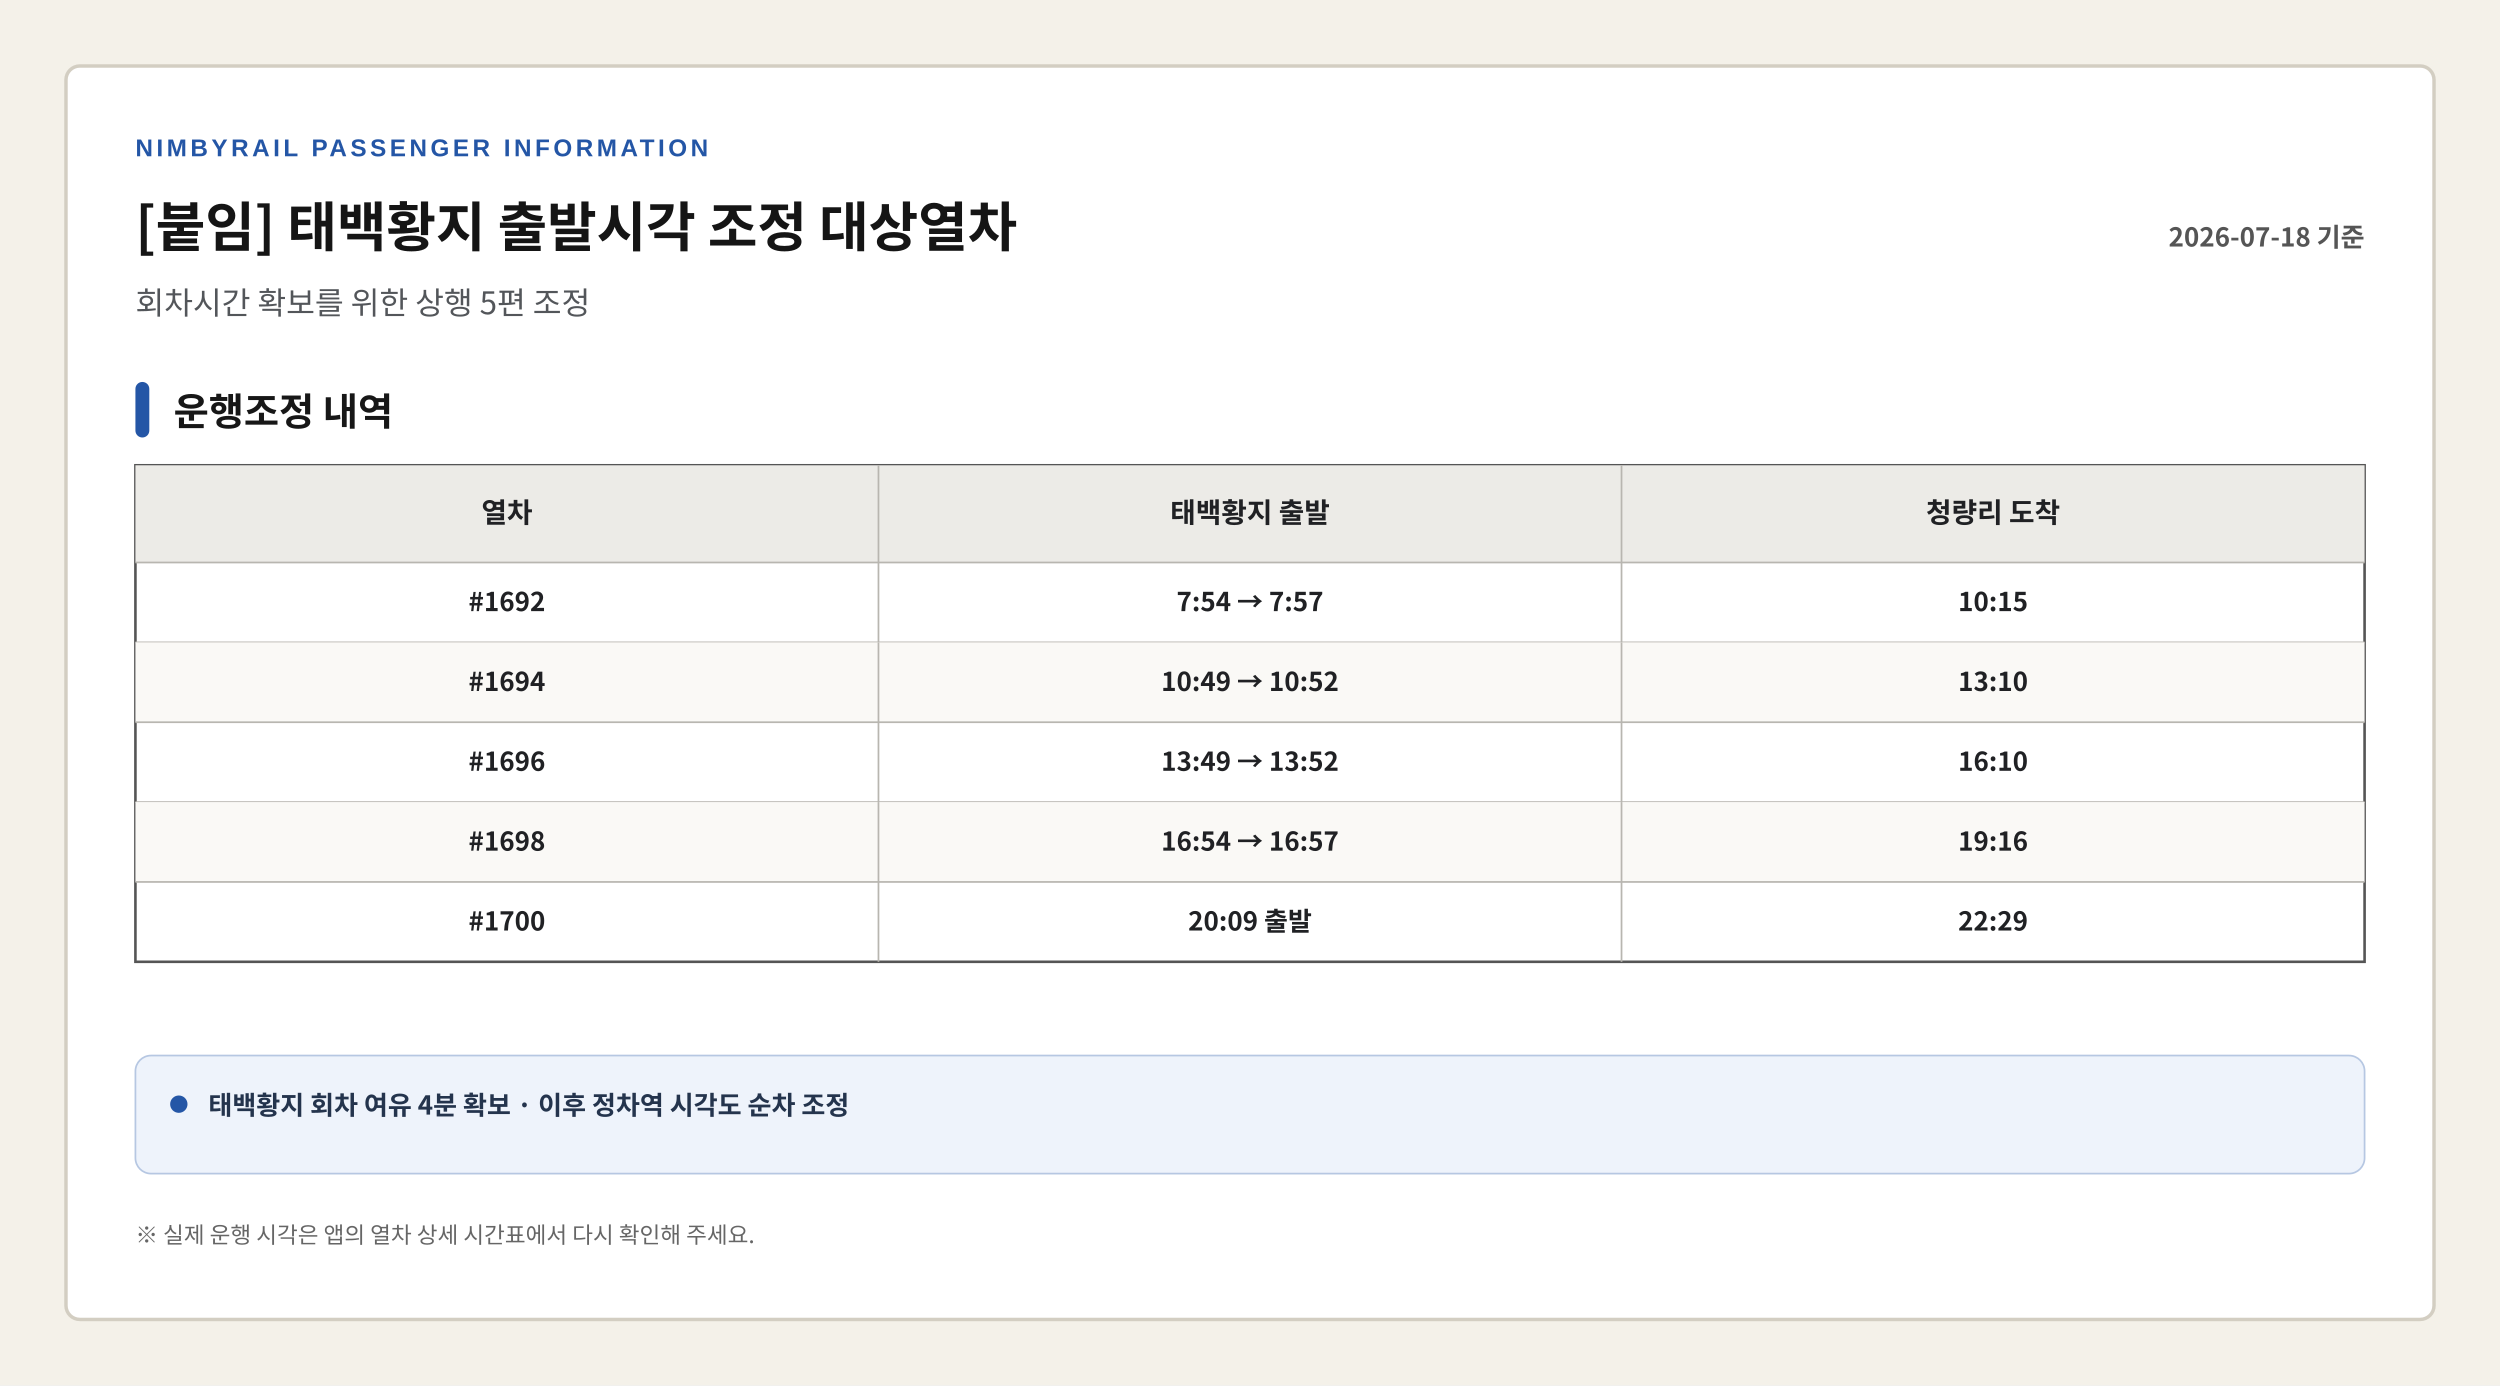
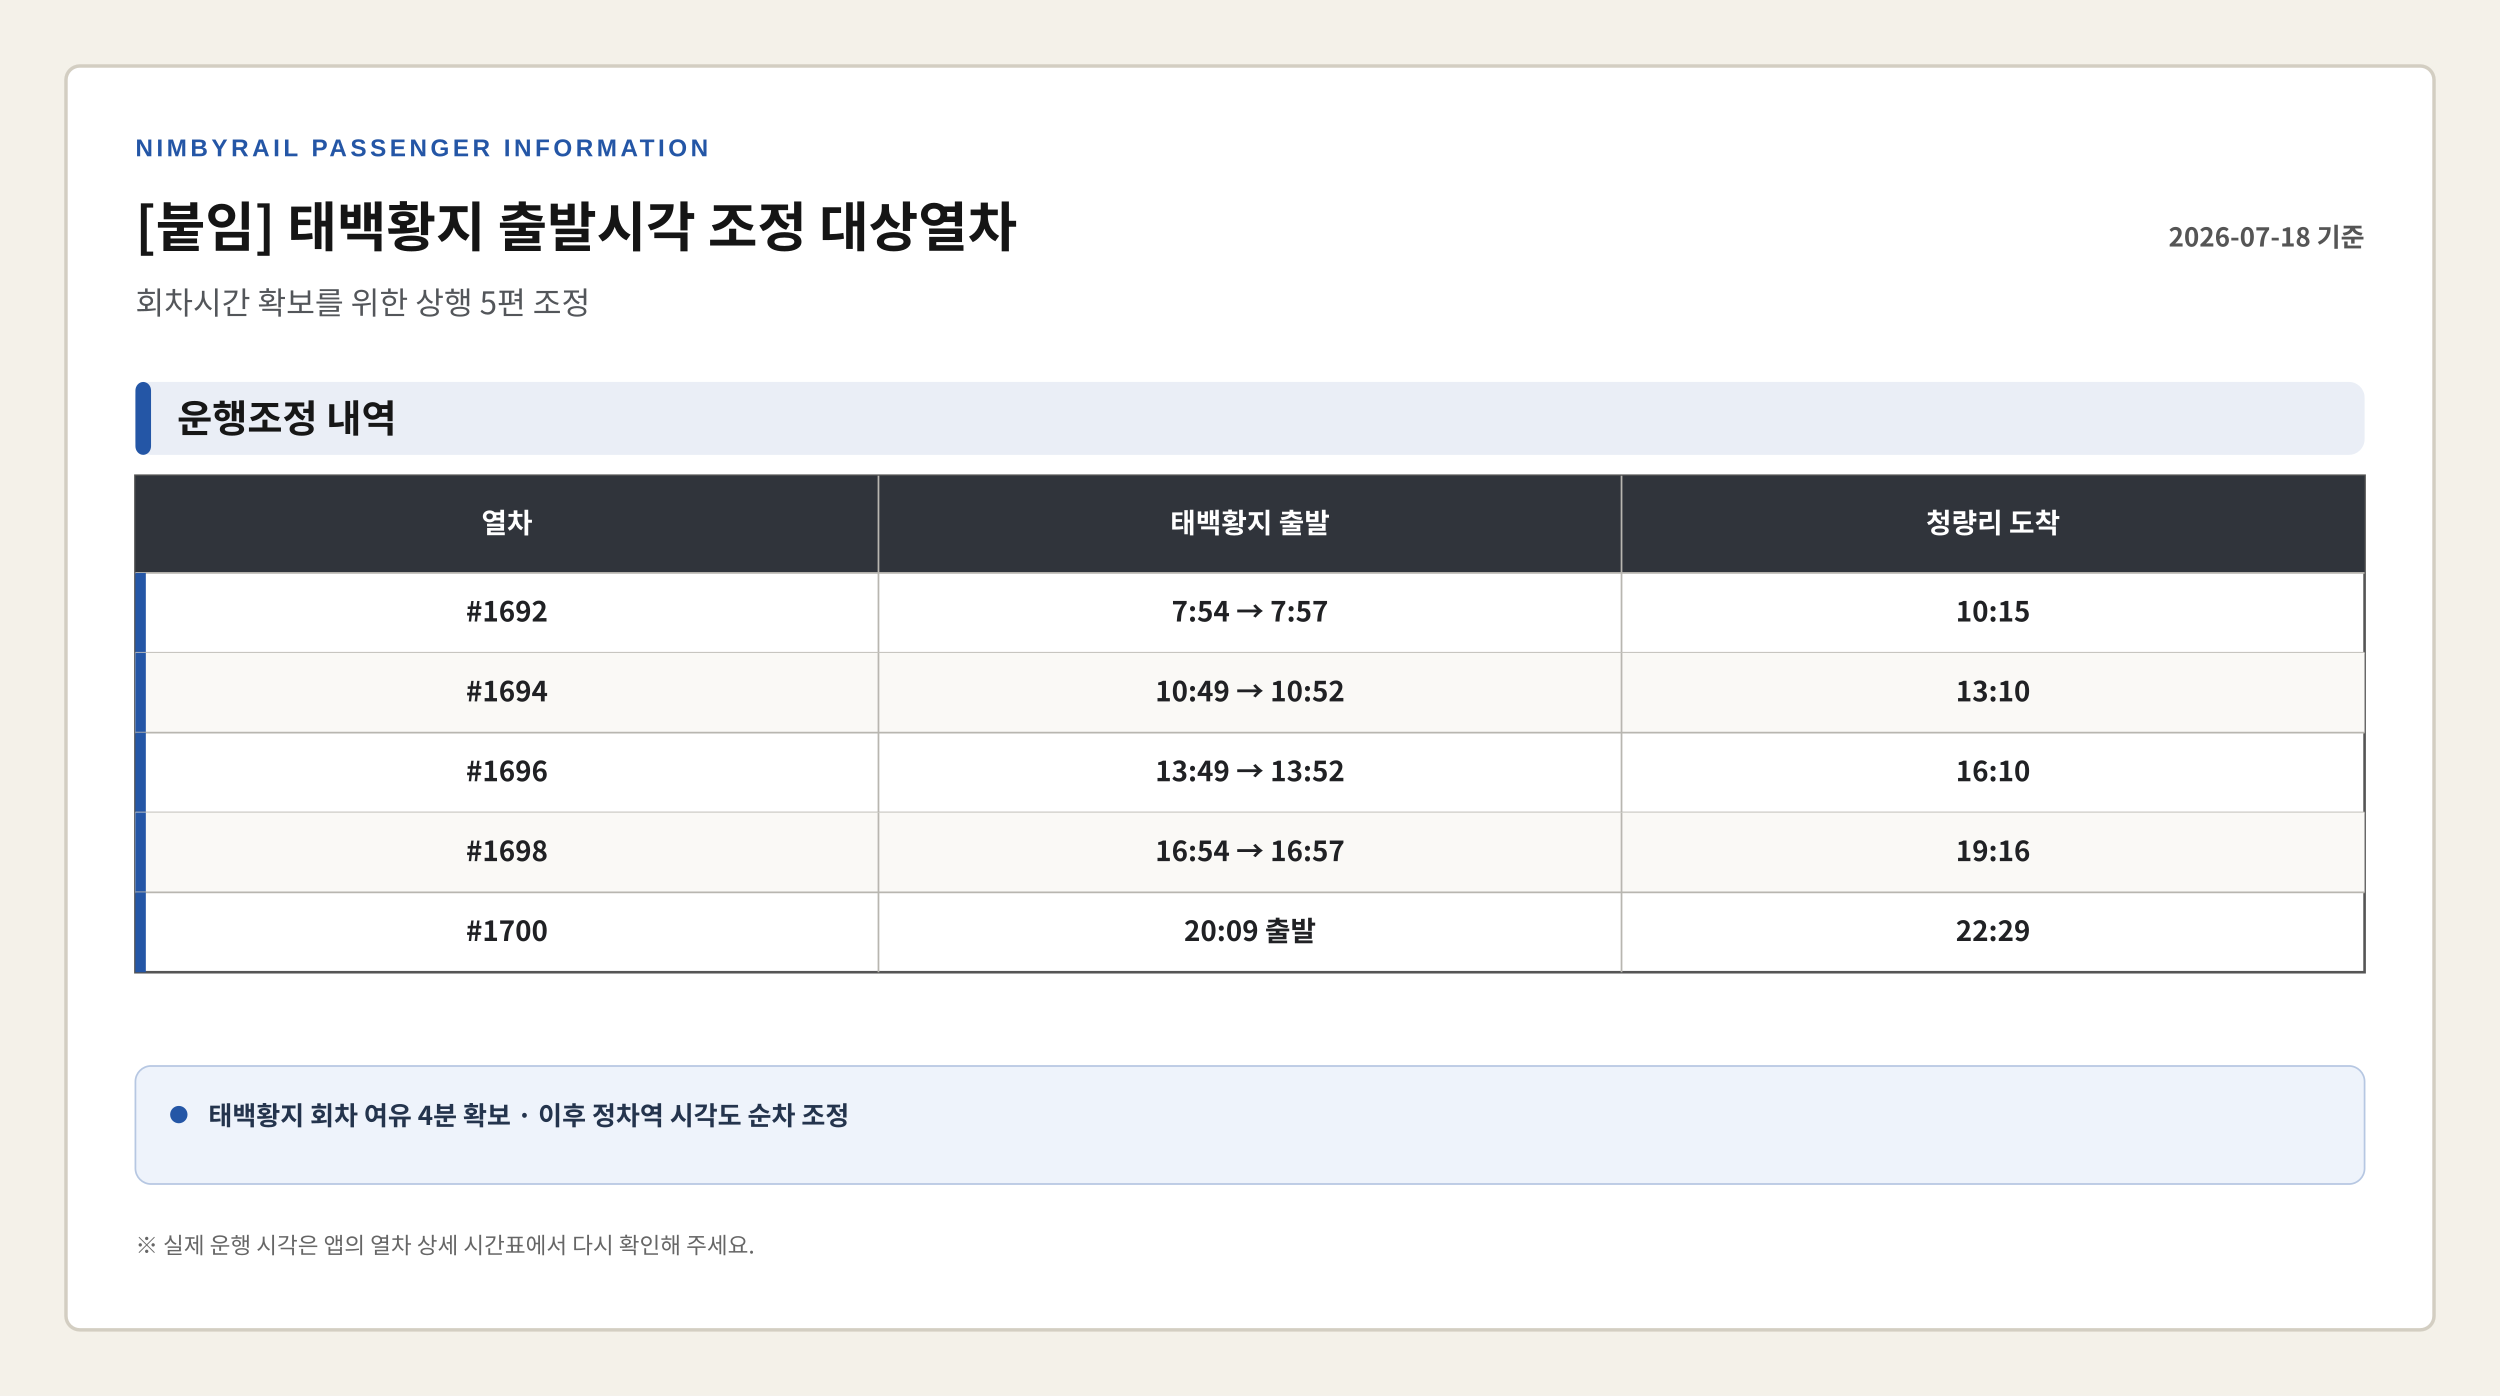
- <svg xmlns="http://www.w3.org/2000/svg" width="1440" height="798" viewBox="0 0 1440 798">
+ <svg xmlns="http://www.w3.org/2000/svg" width="1440" height="804" viewBox="0 0 1440 804">
  <style>
    .brand{font:700 14px Arial,sans-serif;letter-spacing:2px;fill:#2456a6}
    .title{font:800 31px 'Apple SD Gothic Neo','Noto Sans CJK KR',sans-serif;fill:#151515}
    .subtitle{font:500 18px 'Apple SD Gothic Neo','Noto Sans CJK KR',sans-serif;fill:#53565a}
    .date{font:600 15px 'Apple SD Gothic Neo','Noto Sans CJK KR',sans-serif;fill:#555}
    .section{font:800 22px 'Apple SD Gothic Neo','Noto Sans CJK KR',sans-serif;fill:#171717}
-     .th{font:800 16px 'Apple SD Gothic Neo','Noto Sans CJK KR',sans-serif;fill:#202124}
-     .td{font:600 15px 'Apple SD Gothic Neo','Noto Sans CJK KR',sans-serif;fill:#202124}
+     .th{font:850 16px 'Apple SD Gothic Neo','Noto Sans CJK KR',sans-serif}.headerText{fill:#fff}
+     .td{font:650 16px 'Apple SD Gothic Neo','Noto Sans CJK KR',sans-serif;fill:#202124}.gradeText{font-weight:850}
    .callout{font:650 15px 'Apple SD Gothic Neo','Noto Sans CJK KR',sans-serif;fill:#24344d}
    .foot{font:500 13px 'Apple SD Gothic Neo','Noto Sans CJK KR',sans-serif;fill:#666}
    .grid{stroke:#b8b6b0;stroke-width:1}
  </style>
-   <rect width="1440" height="798" fill="#f4f1e9" />
-   <rect x="38" y="38" width="1364" height="722" rx="8" fill="#fff" stroke="#d3cec2" stroke-width="2" />
+   <rect width="1440" height="804" fill="#f4f1e9" />
+   <rect x="38" y="38" width="1364" height="728" rx="8" fill="#fff" stroke="#d3cec2" stroke-width="2" />
  <text x="78" y="90" class="brand">NIMBYRAIL PASSENGER INFORMATION</text>
  <text x="78" y="142" class="title">[붙임] 태백황지 출발시각 조정 대상열차</text>
  <text x="78" y="181" class="subtitle">회차시간 확보를 위한 상행 5편 조정</text>
  <text x="1362" y="142" text-anchor="end" class="date">2026-07-18 기준</text>
-   <rect x="78" y="220" width="8" height="32" rx="4" fill="#2456a6" />
-   <text x="100" y="245" class="section">운행조정 내역</text>
-   <rect x="78" y="268" width="1284" height="286" fill="#fff" stroke="#555" stroke-width="1.5" />
-   <rect x="78" y="268" width="1284" height="56" fill="#ecebe7" />
-   <text x="292" y="301" text-anchor="middle" class="th">
+   <rect x="78" y="220" width="1284" height="42" rx="9" fill="#2456a6" opacity=".10" />
+   <rect x="78" y="220" width="9" height="42" rx="5" fill="#2456a6" />
+   <text x="102" y="249" class="section">운행조정 내역</text>
+   <rect x="78" y="274" width="1284" height="286" fill="#fff" stroke="#555" stroke-width="1.5" />
+   <rect x="78" y="274" width="1284" height="56" fill="#30343b" />
+   <text x="292" y="307" text-anchor="middle" class="th headerText">
    <tspan x="292" dy="0">열차</tspan>
  </text>
-   <text x="720" y="301" text-anchor="middle" class="th">
+   <text x="720" y="307" text-anchor="middle" class="th headerText">
    <tspan x="720" dy="0">태백황지 출발</tspan>
  </text>
-   <line x1="506" y1="268" x2="506" y2="324" class="grid" />
-   <text x="1148" y="301" text-anchor="middle" class="th">
+   <line x1="506" y1="274" x2="506" y2="330" class="grid" />
+   <text x="1148" y="307" text-anchor="middle" class="th headerText">
    <tspan x="1148" dy="0">청량리 도착</tspan>
  </text>
-   <line x1="934" y1="268" x2="934" y2="324" class="grid" />
-   <line x1="78" y1="324" x2="1362" y2="324" class="grid" />
-   <text x="292" y="352" text-anchor="middle" class="td">
+   <line x1="934" y1="274" x2="934" y2="330" class="grid" />
+   <line x1="78" y1="330" x2="1362" y2="330" class="grid" />
+   <rect x="78" y="330" width="6" height="46" fill="#2456a6" />
+   <text x="292" y="358" text-anchor="middle" class="td">
    <tspan x="292" dy="0">#1692</tspan>
  </text>
-   <text x="720" y="352" text-anchor="middle" class="td">
+   <text x="720" y="358" text-anchor="middle" class="td">
    <tspan x="720" dy="0">7:54 → 7:57</tspan>
  </text>
-   <line x1="506" y1="324" x2="506" y2="370" class="grid" />
-   <text x="1148" y="352" text-anchor="middle" class="td">
+   <line x1="506" y1="330" x2="506" y2="376" class="grid" />
+   <text x="1148" y="358" text-anchor="middle" class="td">
    <tspan x="1148" dy="0">10:15</tspan>
  </text>
-   <line x1="934" y1="324" x2="934" y2="370" class="grid" />
-   <line x1="78" y1="370" x2="1362" y2="370" class="grid" />
-   <rect x="78" y="370" width="1284" height="46" fill="#faf9f6" />
-   <text x="292" y="398" text-anchor="middle" class="td">
+   <line x1="934" y1="330" x2="934" y2="376" class="grid" />
+   <line x1="78" y1="376" x2="1362" y2="376" class="grid" />
+   <rect x="78" y="376" width="1284" height="46" fill="#faf9f6" />
+   <rect x="78" y="376" width="6" height="46" fill="#2456a6" />
+   <text x="292" y="404" text-anchor="middle" class="td">
    <tspan x="292" dy="0">#1694</tspan>
  </text>
-   <text x="720" y="398" text-anchor="middle" class="td">
+   <text x="720" y="404" text-anchor="middle" class="td">
    <tspan x="720" dy="0">10:49 → 10:52</tspan>
  </text>
-   <line x1="506" y1="370" x2="506" y2="416" class="grid" />
-   <text x="1148" y="398" text-anchor="middle" class="td">
+   <line x1="506" y1="376" x2="506" y2="422" class="grid" />
+   <text x="1148" y="404" text-anchor="middle" class="td">
    <tspan x="1148" dy="0">13:10</tspan>
  </text>
-   <line x1="934" y1="370" x2="934" y2="416" class="grid" />
-   <line x1="78" y1="416" x2="1362" y2="416" class="grid" />
-   <text x="292" y="444" text-anchor="middle" class="td">
+   <line x1="934" y1="376" x2="934" y2="422" class="grid" />
+   <line x1="78" y1="422" x2="1362" y2="422" class="grid" />
+   <rect x="78" y="422" width="6" height="46" fill="#2456a6" />
+   <text x="292" y="450" text-anchor="middle" class="td">
    <tspan x="292" dy="0">#1696</tspan>
  </text>
-   <text x="720" y="444" text-anchor="middle" class="td">
+   <text x="720" y="450" text-anchor="middle" class="td">
    <tspan x="720" dy="0">13:49 → 13:52</tspan>
  </text>
-   <line x1="506" y1="416" x2="506" y2="462" class="grid" />
-   <text x="1148" y="444" text-anchor="middle" class="td">
+   <line x1="506" y1="422" x2="506" y2="468" class="grid" />
+   <text x="1148" y="450" text-anchor="middle" class="td">
    <tspan x="1148" dy="0">16:10</tspan>
  </text>
-   <line x1="934" y1="416" x2="934" y2="462" class="grid" />
-   <line x1="78" y1="462" x2="1362" y2="462" class="grid" />
-   <rect x="78" y="462" width="1284" height="46" fill="#faf9f6" />
-   <text x="292" y="490" text-anchor="middle" class="td">
+   <line x1="934" y1="422" x2="934" y2="468" class="grid" />
+   <line x1="78" y1="468" x2="1362" y2="468" class="grid" />
+   <rect x="78" y="468" width="1284" height="46" fill="#faf9f6" />
+   <rect x="78" y="468" width="6" height="46" fill="#2456a6" />
+   <text x="292" y="496" text-anchor="middle" class="td">
    <tspan x="292" dy="0">#1698</tspan>
  </text>
-   <text x="720" y="490" text-anchor="middle" class="td">
+   <text x="720" y="496" text-anchor="middle" class="td">
    <tspan x="720" dy="0">16:54 → 16:57</tspan>
  </text>
-   <line x1="506" y1="462" x2="506" y2="508" class="grid" />
-   <text x="1148" y="490" text-anchor="middle" class="td">
+   <line x1="506" y1="468" x2="506" y2="514" class="grid" />
+   <text x="1148" y="496" text-anchor="middle" class="td">
    <tspan x="1148" dy="0">19:16</tspan>
  </text>
-   <line x1="934" y1="462" x2="934" y2="508" class="grid" />
-   <line x1="78" y1="508" x2="1362" y2="508" class="grid" />
-   <text x="292" y="536" text-anchor="middle" class="td">
+   <line x1="934" y1="468" x2="934" y2="514" class="grid" />
+   <line x1="78" y1="514" x2="1362" y2="514" class="grid" />
+   <rect x="78" y="514" width="6" height="46" fill="#2456a6" />
+   <text x="292" y="542" text-anchor="middle" class="td">
    <tspan x="292" dy="0">#1700</tspan>
  </text>
-   <text x="720" y="536" text-anchor="middle" class="td">
+   <text x="720" y="542" text-anchor="middle" class="td">
    <tspan x="720" dy="0">20:09 출발</tspan>
  </text>
-   <line x1="506" y1="508" x2="506" y2="554" class="grid" />
-   <text x="1148" y="536" text-anchor="middle" class="td">
+   <line x1="506" y1="514" x2="506" y2="560" class="grid" />
+   <text x="1148" y="542" text-anchor="middle" class="td">
    <tspan x="1148" dy="0">22:29</tspan>
  </text>
-   <line x1="934" y1="508" x2="934" y2="554" class="grid" />
-   <rect x="78" y="608" width="1284" height="68" rx="9" fill="#eef3fb" stroke="#b6c7e2" />
-   <circle cx="103" cy="636" r="5" fill="#2456a6" />
-   <text x="120" y="642" class="callout">태백황지 회차 여유 4분 확보 · 이후 정차역 시각도 순차 조정</text>
-   <text x="78" y="716" class="foot">※ 실제 운행 시각은 앱의 열차 상세 시간표에서 다시 확인해 주세요.</text>
+   <line x1="934" y1="514" x2="934" y2="560" class="grid" />
+   <rect x="78" y="614" width="1284" height="68" rx="9" fill="#eef3fb" stroke="#b6c7e2" />
+   <circle cx="103" cy="642" r="5" fill="#2456a6" />
+   <text x="120" y="648" class="callout">태백황지 회차 여유 4분 확보 · 이후 정차역 시각도 순차 조정</text>
+   <text x="78" y="722" class="foot">※ 실제 운행 시각은 앱의 열차 상세 시간표에서 다시 확인해 주세요.</text>
</svg>
